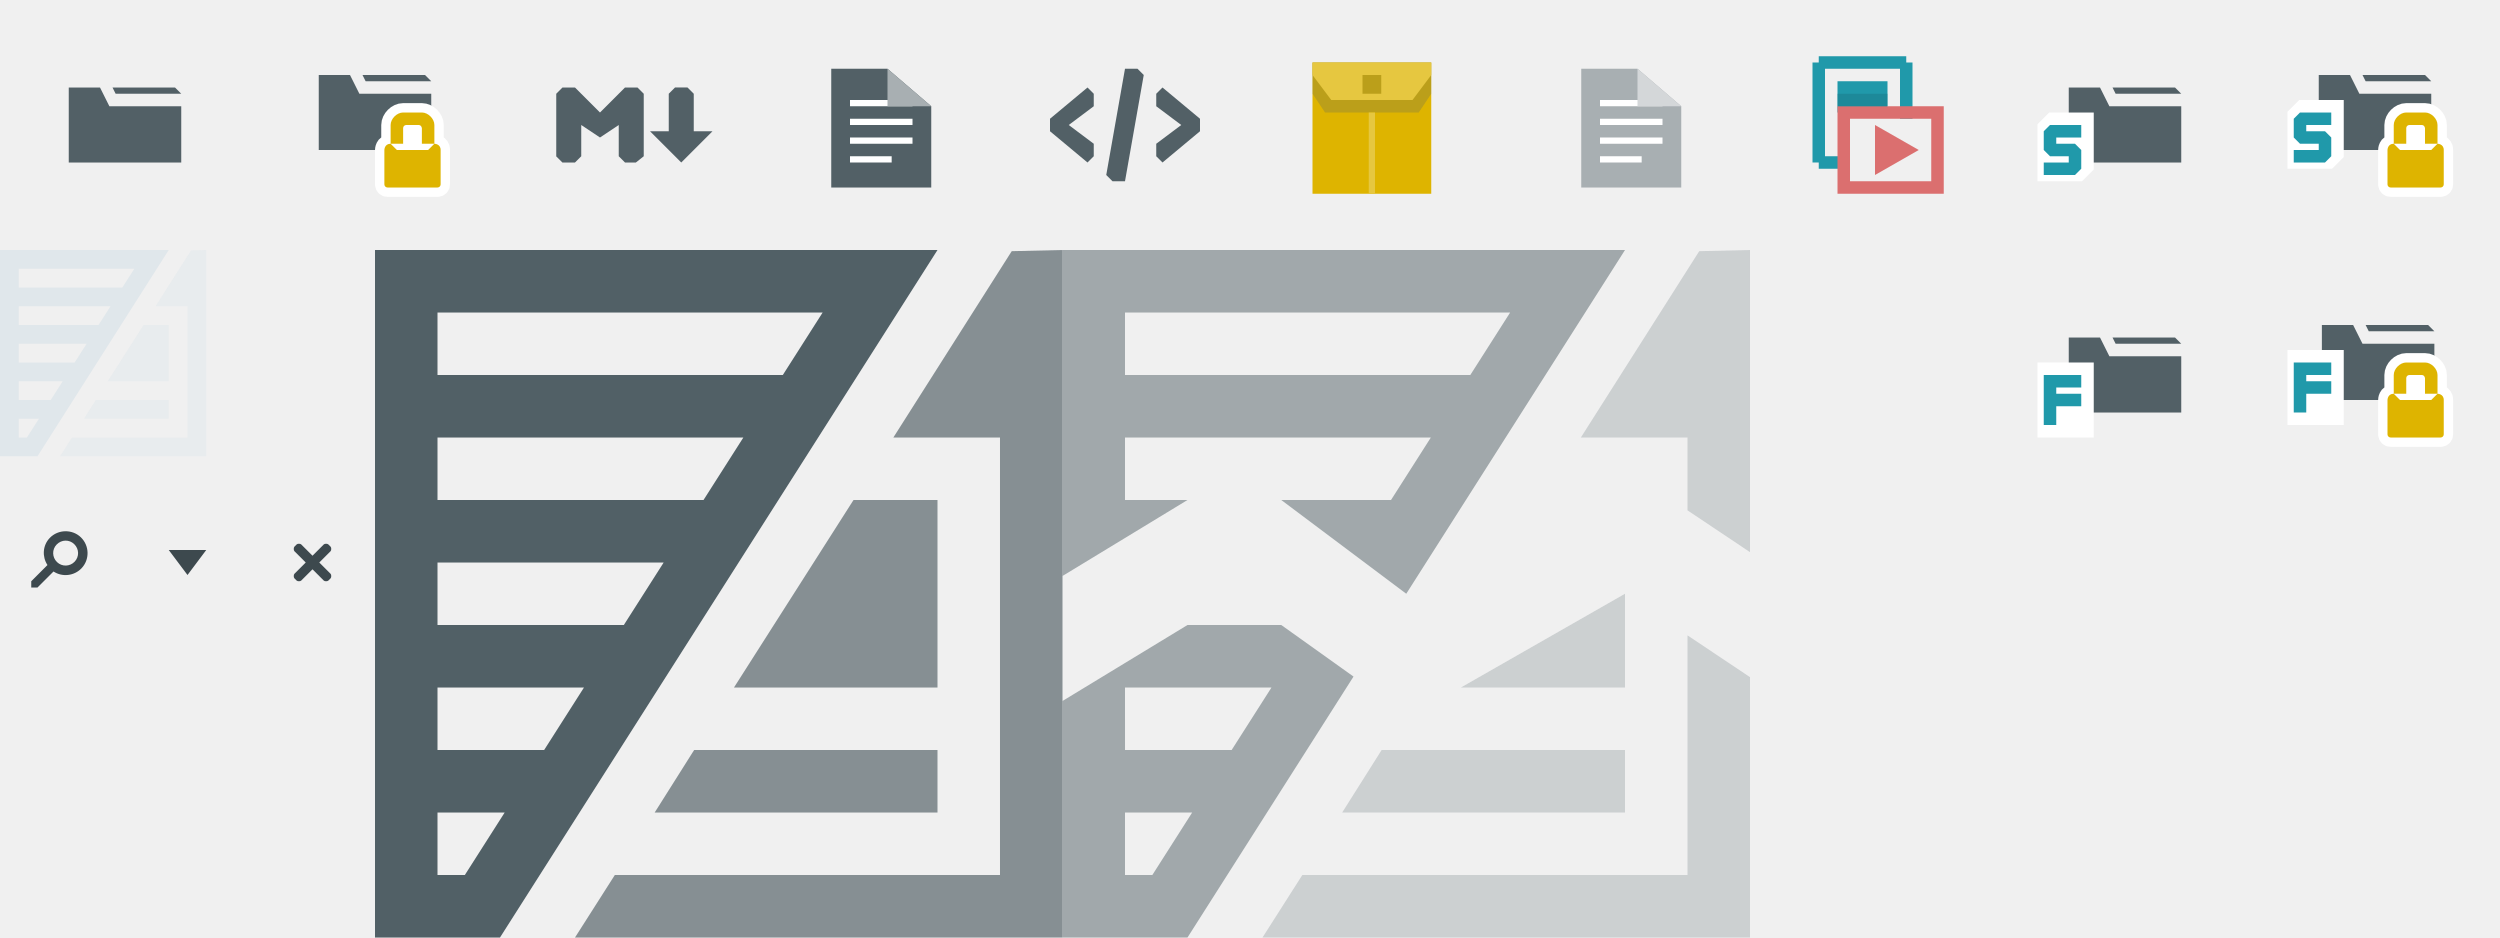
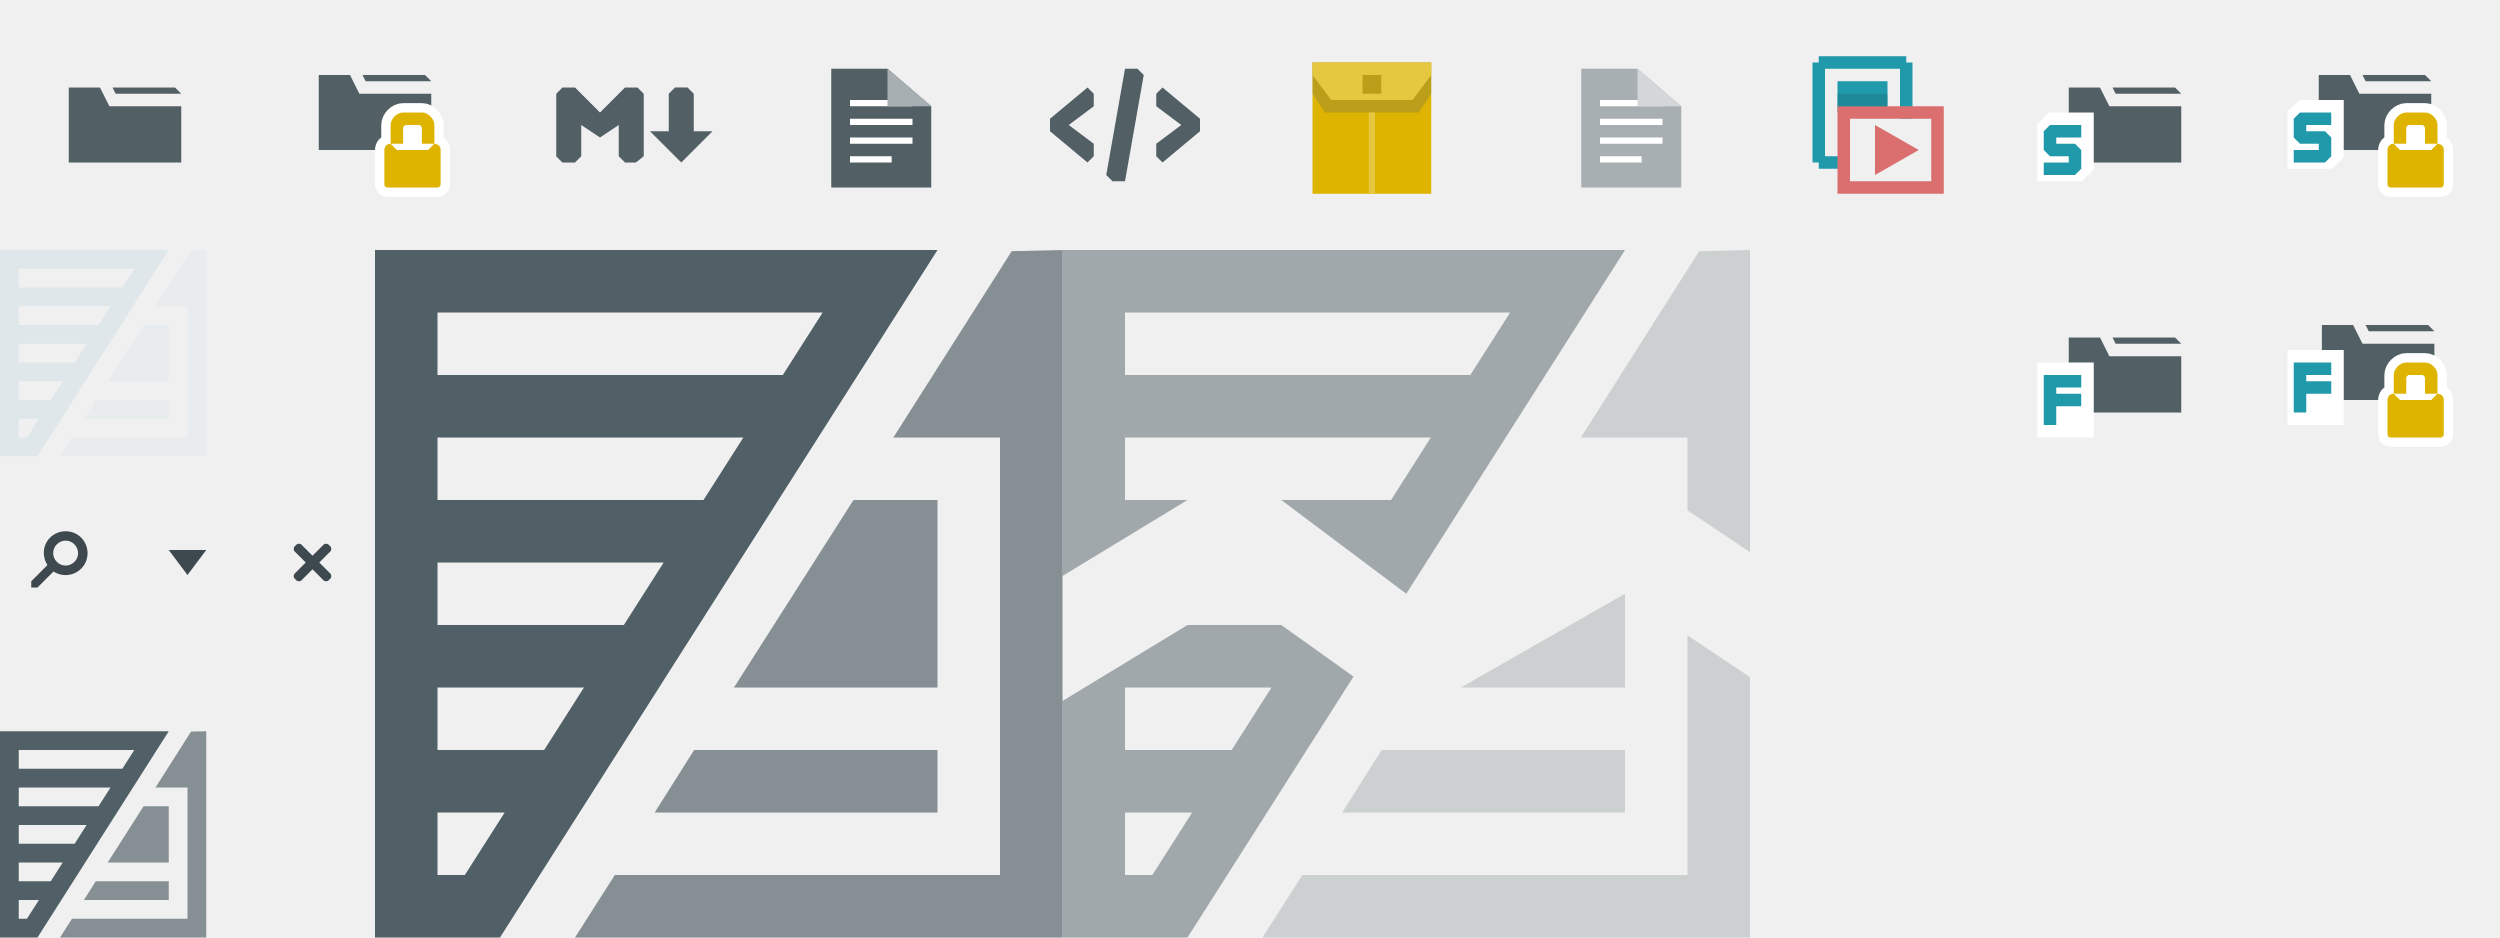
<svg xmlns="http://www.w3.org/2000/svg" xmlns:xlink="http://www.w3.org/1999/xlink" width="400" height="150" id="svg26576" version="1.1">
  <defs id="defs26578">
    <linearGradient id="linearGradient4853">
      <stop style="stop-color:#ffffff;stop-opacity:1;" offset="0" id="stop4855" />
      <stop style="stop-color:#ffffff;stop-opacity:0;" offset="1" id="stop4857" />
    </linearGradient>
    <linearGradient id="linearGradient27204">
      <stop style="stop-color:#202020;stop-opacity:1;" offset="0" id="stop27206" />
      <stop style="stop-color:#4d4d4d;stop-opacity:0;" offset="1" id="stop27208" />
    </linearGradient>
    <linearGradient xlink:href="#linearGradient4853" id="linearGradient4869" gradientUnits="userSpaceOnUse" gradientTransform="matrix(2,0,0,1,-802,173.0001)" x1="162.875" y1="714.033" x2="180.875" y2="714.033" />
  </defs>
  <g id="layer9" style="display:none" transform="translate(0,110)">
    <rect style="color:#000000;fill:#e6e6e6;fill-opacity:1;fill-rule:nonzero;stroke:none;stroke-width:3;marker:none;visibility:visible;display:inline;overflow:visible;enable-background:accumulate" id="rect27095" width="120" height="80" x="0" y="-40" />
  </g>
  <g id="layer1" transform="translate(0,-902.3622)" style="display:inline;opacity:1">
    <rect style="color:#000000;fill:#f2f2f2;fill-opacity:1;fill-rule:nonzero;stroke:none;stroke-width:1;marker:none;visibility:visible;display:inline;overflow:visible;enable-background:accumulate" id="rect25602" width="40" height="40" x="360" y="852.362" />
    <path style="fill:#deb400;fill-opacity:1;stroke:none" d="m 210,933.362 0,-21 19,0 0,21 z" id="path26605" />
    <rect style="color:#000000;fill:#f2f2f2;fill-opacity:1;fill-rule:nonzero;stroke:none;stroke-width:1;marker:none;visibility:visible;display:inline;overflow:visible;enable-background:accumulate" id="rect12770" width="80" height="60" x="429" y="857.362" />
    <path style="fill:#3d494e;fill-opacity:1;stroke:none" d="m 27,990.362 6,0 -3,4 z" id="path27315" />
    <path style="color:#000000;fill:#3d494e;fill-opacity:1;fill-rule:nonzero;stroke:none;stroke-width:3;marker:none;visibility:visible;display:inline;overflow:visible;enable-background:accumulate" d="m 10.438,987.362 c -0.896,0.016 -1.797,0.367 -2.469,1.062 -1.158,1.199 -1.252,3.006 -0.375,4.344 L 5,995.362 l 0,1 1,0 2.562,-2.562 c 1.38,0.914 3.278,0.733 4.469,-0.5 1.343,-1.391 1.297,-3.626 -0.094,-4.969 -0.695,-0.671 -1.604,-0.984 -2.5,-0.969 z m 0.031,1.5 c 0.512,-0.01 1.009,0.179 1.406,0.562 0.795,0.767 0.83,2.018 0.062,2.812 -0.767,0.795 -2.018,0.83 -2.812,0.062 -0.795,-0.767 -0.83,-2.018 -0.062,-2.812 0.384,-0.397 0.894,-0.616 1.406,-0.625 z" id="path27317" />
    <path style="color:#000000;fill:#3d494e;fill-opacity:1;fill-rule:nonzero;stroke:none;stroke-width:1;marker:none;visibility:visible;display:inline;overflow:visible;enable-background:accumulate" d="m 47.106,989.83 c -0.142,0.142 -0.142,0.582 0,0.724 l 1.809,1.809 -1.809,1.809 c -0.142,0.142 -0.142,0.582 0,0.723 l 0.362,0.362 c 0.142,0.142 0.582,0.142 0.723,0 l 1.809,-1.808 1.809,1.808 c 0.142,0.142 0.582,0.142 0.723,0 l 0.362,-0.362 c 0.142,-0.142 0.142,-0.582 0,-0.723 l -1.809,-1.809 1.809,-1.809 c 0.142,-0.142 0.142,-0.582 0,-0.724 L 52.532,989.468 c -0.142,-0.142 -0.582,-0.142 -0.723,0 l -1.809,1.809 -1.809,-1.809 c -0.142,-0.142 -0.582,-0.142 -0.723,0 z" id="path12236" />
    <rect style="color:#000000;fill:#3d494e;fill-opacity:1;fill-rule:nonzero;stroke:none;stroke-width:1;marker:none;visibility:visible;display:inline;overflow:visible;enable-background:accumulate" id="rect8029" width="20" height="20" x="145" y="-922.362" transform="scale(-1,-1)" />
    <rect transform="scale(-1,-1)" y="-942.362" x="145" height="20" width="20" id="rect8031" style="color:#000000;fill:#516066;fill-opacity:1;fill-rule:nonzero;stroke:none;stroke-width:1;marker:none;visibility:visible;display:inline;overflow:visible;enable-background:accumulate" />
    <path style="color:#000000;fill:#404040;fill-opacity:1;fill-rule:nonzero;stroke:none;stroke-width:0.5;marker:none;visibility:visible;display:inline;overflow:visible;enable-background:accumulate" d="m 29,864.362 0,16 3,0 5,-8 5.094,-8 -0.094,0 -2,0 z m 15,0 -2.5,4 1.5,0 0,10 -7.75,0 -1.25,2 11,0 0,-16 z m -13,2 7.688,0 -0.688,1 -7,0 0,-1 z m 0,3 5.719,0 -0.719,1 -5,0 z m 9.25,1 -2.5,4 4.25,0 0,-4 z m -9.25,2 3.75,0 -0.75,1 -3,0 z m 0,3 1.781,0 L 31,878.081 z m 6.125,0 -1.25,2 6.125,0 0,-2 z" id="path3262-8" />
    <g transform="translate(-855,719.9872)" id="g3327">
      <path id="path3262" d="m 915,222.375 0,110 10,0 10,0 70,-110 -80,0 -10,0 z m 10,10 61.625,0 -6.375,10 -55.25,0 0,-10 z m 0,20 48.938,0 -6.375,10 -42.562,0 0,-10 z m 0,20 36.188,0 -6.375,10 -29.812,0 0,-10 z m 0,20 23.438,0 -6.375,10 -17.062,0 0,-10 z m 0,20 10.75,0 -6.375,10 -4.375,0 0,-10 z" style="color:#000000;fill:#516066;fill-opacity:1;fill-rule:nonzero;stroke:none;stroke-width:0.5;marker:none;visibility:visible;display:inline;overflow:visible;enable-background:accumulate" />
      <path style="color:#000000;fill:#868f93;fill-opacity:1;fill-rule:nonzero;stroke:none;stroke-width:0.5;marker:none;visibility:visible;display:inline;overflow:visible;enable-background:accumulate" d="m 1025,222.375 -8.125,0.188 -18.938,29.812 17.062,0 0,70 -61.625,0 -6.375,10 68,0 10,0 0,-80 0,-30 z m -33.438,40 -6.375,10 -6.375,10 -6.375,10 32.562,0 0,-10 0,-10 0,-10 -13.438,0 z m -25.5,40 -6.312,10 45.25,0 0,-10 -38.938,0 z" id="path3260" />
    </g>
    <g id="g13114" transform="matrix(0.3,0,0,0.3,-274.5,875.6497)">
      <path style="color:#000000;fill:#e0e7eb;fill-opacity:1;fill-rule:nonzero;stroke:none;stroke-width:0.5;marker:none;visibility:visible;display:inline;overflow:visible;enable-background:accumulate" d="m 915,222.375 0,110 10,0 10,0 70,-110 -80,0 -10,0 z m 10,10 61.625,0 -6.375,10 -55.25,0 0,-10 z m 0,20 48.938,0 -6.375,10 -42.562,0 0,-10 z m 0,20 36.188,0 -6.375,10 -29.812,0 0,-10 z m 0,20 23.438,0 -6.375,10 -17.062,0 0,-10 z m 0,20 10.75,0 -6.375,10 -4.375,0 0,-10 z" id="path13116" />
      <path id="path13118" d="m 1025,222.375 -8.125,0.188 -18.938,29.812 17.062,0 0,70 -61.625,0 -6.375,10 68,0 10,0 0,-80 0,-30 z m -33.438,40 -6.375,10 -6.375,10 -6.375,10 32.562,0 0,-10 0,-10 0,-10 -13.438,0 z m -25.5,40 -6.312,10 45.25,0 0,-10 -38.938,0 z" style="opacity:0.5;color:#000000;fill:#e0e7eb;fill-opacity:1;fill-rule:nonzero;stroke:none;stroke-width:1.667;marker:none;visibility:visible;display:inline;overflow:visible;filter:url(#filter6400-4);enable-background:accumulate" />
    </g>
    <g transform="translate(280,1)" id="g13150">
      <path id="path13152" d="m 51,915.362 0,12 18,0 0,-9 -11.5,0 -1.5,-3 z" style="color:#000000;fill:#526066;fill-opacity:1;fill-rule:nonzero;stroke:none;stroke-width:2;marker:none;visibility:visible;display:inline;overflow:visible;enable-background:accumulate" />
      <path style="fill:#526066;fill-opacity:1;stroke:none" d="m 58.5,916.362 -0.5,-1 10,0 1,1 z" id="path13154" />
    </g>
    <g id="g13156" transform="translate(320,-1)">
      <path style="color:#000000;fill:#526066;fill-opacity:1;fill-rule:nonzero;stroke:none;stroke-width:2;marker:none;visibility:visible;display:inline;overflow:visible;enable-background:accumulate" d="m 51,915.362 0,12 18,0 0,-9 -11.5,0 -1.5,-3 z" id="path13158" />
      <path id="path13160" d="m 58.5,916.362 -0.5,-1 10,0 1,1 z" style="fill:#526066;fill-opacity:1;stroke:none" />
    </g>
    <path style="color:#000000;fill:#deb400;fill-opacity:1;fill-rule:nonzero;stroke:#ffffff;stroke-width:3;stroke-linejoin:round;stroke-miterlimit:4;stroke-opacity:1;stroke-dasharray:none;marker:none;visibility:visible;display:inline;overflow:visible;enable-background:accumulate" d="m 385,920.362 c -1,0 -2,1 -2,2 l 0,3 2,0 0,-2.5 c 0,-0.277 0.223,-0.5 0.5,-0.5 l 2,0 c 0.277,0 0.461,0.226 0.5,0.5 l 0,2.5 2,0 0,-3 c 0,-1 -1,-2 -2,-2 z m -2,5 c -1,0 -1,1 -1,1 l 0,5.5 c 0,0.277 0.223,0.5 0.5,0.5 l 8,0 c 0.277,0 0.5,-0.223 0.5,-0.5 l 0,-5.5 c 0,-1 -1,-1 -1,-1 l -1,1 -5,0 z" id="path13162" />
    <path id="path13164" d="m 385,920.362 c -1,0 -2,1 -2,2 l 0,3 2,0 0,-2.5 c 0,-0.277 0.223,-0.5 0.5,-0.5 l 2,0 c 0.277,0 0.461,0.226 0.5,0.5 l 0,2.5 2,0 0,-3 c 0,-1 -1,-2 -2,-2 z m -2,5 c -1,0 -1,1 -1,1 l 0,5.5 c 0,0.277 0.223,0.5 0.5,0.5 l 8,0 c 0.277,0 0.5,-0.223 0.5,-0.5 l 0,-5.5 c 0,-1 -1,-1 -1,-1 l -1,1 -5,0 z" style="color:#000000;fill:#deb400;fill-opacity:1;fill-rule:nonzero;stroke:none;stroke-width:2;marker:none;visibility:visible;display:inline;overflow:visible;enable-background:accumulate" />
    <path style="color:#000000;fill:#2099aa;fill-opacity:1;fill-rule:nonzero;stroke:#ffffff;stroke-width:3;stroke-miterlimit:4;stroke-opacity:1;stroke-dasharray:none;marker:none;visibility:visible;display:inline;overflow:visible;enable-background:accumulate" d="m 368.5,919.862 -1,1 0,4 4,0 0,1 -4,0 0,2 5,0 1,-1 0,-4 -1,0 -3,0 0,-1 4,0 0,-2 z" id="path13183" />
    <path id="path13193" d="m 368,920.362 -1,1 0,3 1,1 3,0 0,1 -4,0 0,2 5,0 1,-1 0,-3 -1,-1 -3,0 0,-1 4,0 0,-2 z" style="color:#000000;fill:#2099aa;fill-opacity:1;fill-rule:nonzero;stroke:none;stroke-width:4;marker:none;visibility:visible;display:inline;overflow:visible;enable-background:accumulate" />
    <path id="path13195" d="m 328.5,921.862 -1,1 0,4 4,0 0,1 -4,0 0,2 5,0 1,-1 0,-4 -1,0 -3,0 0,-1 4,0 0,-2 z" style="color:#000000;fill:#2099aa;fill-opacity:1;fill-rule:nonzero;stroke:#ffffff;stroke-width:3;stroke-miterlimit:4;stroke-opacity:1;stroke-dasharray:none;marker:none;visibility:visible;display:inline;overflow:visible;enable-background:accumulate" />
    <path style="color:#000000;fill:#2099aa;fill-opacity:1;fill-rule:nonzero;stroke:none;stroke-width:4;marker:none;visibility:visible;display:inline;overflow:visible;enable-background:accumulate" d="m 328,922.362 -1,1 0,3 1,1 3,0 0,1 -4,0 0,2 5,0 1,-1 0,-3 -1,-1 -3,0 0,-1 4,0 0,-2 z" id="path13197" />
    <g id="g3860" transform="translate(-40,1)">
      <path style="color:#000000;fill:#526066;fill-opacity:1;fill-rule:nonzero;stroke:none;stroke-width:2;marker:none;visibility:visible;display:inline;overflow:visible;enable-background:accumulate" d="m 51,915.362 0,12 18,0 0,-9 -11.5,0 -1.5,-3 z" id="path3856" />
      <path id="path3858" d="m 58.5,916.362 -0.5,-1 10,0 1,1 z" style="fill:#526066;fill-opacity:1;stroke:none" />
    </g>
    <g transform="translate(0,-1)" id="g3866">
      <path id="path3868" d="m 51,915.362 0,12 18,0 0,-9 -11.5,0 -1.5,-3 z" style="color:#000000;fill:#526066;fill-opacity:1;fill-rule:nonzero;stroke:none;stroke-width:2;marker:none;visibility:visible;display:inline;overflow:visible;enable-background:accumulate" />
      <path style="fill:#526066;fill-opacity:1;stroke:none" d="m 58.5,916.362 -0.5,-1 10,0 1,1 z" id="path3870" />
    </g>
    <path id="path3872" d="m 64.5,920.362 c -1,0 -2,1 -2,2 l 0,3 2,0 0,-2.5 c 0,-0.277 0.223,-0.5 0.5,-0.5 l 2,0 c 0.277,0 0.461,0.226 0.5,0.5 l 0,2.5 2,0 0,-3 c 0,-1 -1,-2 -2,-2 z m -2,5 c -1,0 -1,1 -1,1 l 0,5.5 c 0,0.277 0.223,0.5 0.5,0.5 l 8,0 c 0.277,0 0.5,-0.223 0.5,-0.5 l 0,-5.5 c 0,-1 -1,-1 -1,-1 l -1,1 -5,0 z" style="color:#000000;fill:#deb400;fill-opacity:1;fill-rule:nonzero;stroke:#ffffff;stroke-width:3;stroke-linejoin:round;stroke-miterlimit:4;stroke-opacity:1;stroke-dasharray:none;marker:none;visibility:visible;display:inline;overflow:visible;enable-background:accumulate" />
    <path style="color:#000000;fill:#deb400;fill-opacity:1;fill-rule:nonzero;stroke:none;stroke-width:2;marker:none;visibility:visible;display:inline;overflow:visible;enable-background:accumulate" d="m 64.5,920.362 c -1,0 -2,1 -2,2 l 0,3 2,0 0,-2.5 c 0,-0.277 0.223,-0.5 0.5,-0.5 l 2,0 c 0.277,0 0.461,0.226 0.5,0.5 l 0,2.5 2,0 0,-3 c 0,-1 -1,-2 -2,-2 z m -2,5 c -1,0 -1,1 -1,1 l 0,5.5 c 0,0.277 0.223,0.5 0.5,0.5 l 8,0 c 0.277,0 0.5,-0.223 0.5,-0.5 l 0,-5.5 c 0,-1 -1,-1 -1,-1 l -1,1 -5,0 z" id="path4642" />
    <path style="fill:#526066;fill-opacity:1;stroke:none" d="m 133,932.362 0,-19 9,0 7,6 0,13 z" id="path3101" />
    <rect style="color:#000000;fill:#ffffff;fill-opacity:1;fill-rule:nonzero;stroke:none;stroke-width:2;marker:none;visibility:visible;display:inline;overflow:visible;enable-background:accumulate" id="rect3873" width="10" height="1" x="136" y="921.362" />
    <rect y="924.362" x="136" height="1" width="10" id="rect3875" style="color:#000000;fill:#ffffff;fill-opacity:1;fill-rule:nonzero;stroke:none;stroke-width:2;marker:none;visibility:visible;display:inline;overflow:visible;enable-background:accumulate" />
    <rect style="color:#000000;fill:#ffffff;fill-opacity:1;fill-rule:nonzero;stroke:none;stroke-width:2;marker:none;visibility:visible;display:inline;overflow:visible;enable-background:accumulate" id="rect3877" width="6.667" height="1" x="136" y="927.362" />
    <rect y="918.362" x="136" height="1" width="10" id="rect3879" style="color:#000000;fill:#ffffff;fill-opacity:1;fill-rule:nonzero;stroke:none;stroke-width:2;marker:none;visibility:visible;display:inline;overflow:visible;enable-background:accumulate" />
    <path style="fill:#a8afb2;fill-opacity:1;stroke:none" d="m 142,913.362 0,6 7,0 z" id="path3103" />
    <path id="path11250" d="m 253,932.362 0,-19 9,0 7,6 0,13 z" style="fill:#a8afb2;fill-opacity:1;stroke:none" />
    <rect y="921.362" x="256" height="1" width="10" id="rect11252" style="color:#000000;fill:#ffffff;fill-opacity:1;fill-rule:nonzero;stroke:none;stroke-width:2;marker:none;visibility:visible;display:inline;overflow:visible;enable-background:accumulate" />
    <rect style="color:#000000;fill:#ffffff;fill-opacity:1;fill-rule:nonzero;stroke:none;stroke-width:2;marker:none;visibility:visible;display:inline;overflow:visible;enable-background:accumulate" id="rect11254" width="10" height="1" x="256" y="924.362" />
    <rect y="927.362" x="256" height="1" width="6.667" id="rect11256" style="color:#000000;fill:#ffffff;fill-opacity:1;fill-rule:nonzero;stroke:none;stroke-width:2;marker:none;visibility:visible;display:inline;overflow:visible;enable-background:accumulate" />
    <rect style="color:#000000;fill:#ffffff;fill-opacity:1;fill-rule:nonzero;stroke:none;stroke-width:2;marker:none;visibility:visible;display:inline;overflow:visible;enable-background:accumulate" id="rect11258" width="10" height="1" x="256" y="918.362" />
    <path id="path11264" d="m 291,912.362 -1,0 0,16 1,0 0,1 4,0 0,-2 -3,0 0,-14 12,0 0,8 2,0 0,-9 -1,0 0,-1 -14,0 z" style="fill:#2099aa;fill-opacity:1;stroke:none" />
    <path style="fill:#db6f6f;fill-opacity:1;stroke:none" d="m 300,930.362 0,-8 7,4 z" id="path11268" />
    <rect style="color:#000000;fill:#2099aa;fill-opacity:1;fill-rule:nonzero;stroke:none;stroke-width:2;marker:none;visibility:visible;display:inline;overflow:visible;enable-background:accumulate" id="rect11270" width="8" height="5" x="294" y="915.362" />
    <path style="fill:#db6f6f;fill-opacity:1;stroke:none" d="m 294,919.362 0,14 17,0 0,-14 z m 2,2 13,0 0,10 -13,0 z" id="path11266" />
    <rect y="917.362" x="294" height="2" width="8" id="rect11276" style="opacity:0.5;color:#000000;fill:#197987;fill-opacity:1;fill-rule:nonzero;stroke:none;stroke-width:2;marker:none;visibility:visible;display:inline;overflow:visible;enable-background:accumulate" />
    <path id="path11260" d="m 262,913.362 0,6 7,0 z" style="fill:#d4d7d9;fill-opacity:1;stroke:none" />
    <g style="fill:#526066;fill-opacity:1;display:inline" id="g13338" transform="matrix(1.223404,0,0,1.223404,-811.3032,809.692)">
      <path style="color:#000000;fill:#526066;fill-opacity:1;fill-rule:nonzero;stroke:none;stroke-width:0.281;marker:none;visibility:visible;display:inline;overflow:visible;enable-background:accumulate" d="m 735.9,88.009 0,8.191 0.8,0.8 1.652,2e-6 0.817,-0.817 0,-4.087 2.452,1.635 2.452,-1.635 0,4.087 0.817,0.817 1.426,-2e-6 1.026,-0.817 0,-8.174 -0.817,-0.817 -1.635,0 -3.27,3.27 -3.27,-3.27 -1.635,0 z" id="path13340" />
      <path style="color:#000000;fill:#526066;fill-opacity:1;fill-rule:nonzero;stroke:none;stroke-width:0.281;marker:none;visibility:visible;display:inline;overflow:visible;enable-background:accumulate" d="m 751.43,87.191 -0.817,0.817 0,4.904 -2.452,0 4.087,4.087 4.087,-4.087 -2.452,0 0,-4.904 -0.817,-0.817 z" id="path13342" />
    </g>
    <path style="color:#000000;fill:#526066;fill-opacity:1;fill-rule:nonzero;stroke:none;stroke-width:2;marker:none;visibility:visible;display:inline;overflow:visible;enable-background:accumulate" d="m 174,916.362 -6,5 0,2 6,5 1,-1 0,-2 -4,-3 4,-3 0,-2 z" id="rect25938" />
    <g transform="matrix(1.223404,0,0,1.223404,-731.3032,795.692)" id="g25967" style="fill:#526066;fill-opacity:1;display:inline">
      <path id="path25969" d="m 744.891,96.183 -2.452,13.896 0.817,0.817 1.635,0 2.452,-13.896 -0.817,-0.817 z" style="color:#000000;fill:#526066;fill-opacity:1;fill-rule:nonzero;stroke:none;stroke-width:0.281;marker:none;visibility:visible;display:inline;overflow:visible;enable-background:accumulate" />
    </g>
    <path id="path25975" d="m 186,916.362 6,5 0,2 -6,5 -1,-1 0,-2 4,-3 -4,-3 0,-2 z" style="color:#000000;fill:#526066;fill-opacity:1;fill-rule:nonzero;stroke:none;stroke-width:2;marker:none;visibility:visible;display:inline;overflow:visible;enable-background:accumulate" />
    <g id="g26558" transform="translate(280,41)">
      <path style="color:#000000;fill:#526066;fill-opacity:1;fill-rule:nonzero;stroke:none;stroke-width:2;marker:none;visibility:visible;display:inline;overflow:visible;enable-background:accumulate" d="m 51,915.362 0,12 18,0 0,-9 -11.5,0 -1.5,-3 z" id="path26560" />
      <path id="path26562" d="m 58.5,916.362 -0.5,-1 10,0 1,1 z" style="fill:#526066;fill-opacity:1;stroke:none" />
    </g>
    <g transform="translate(320.5,39)" id="g26564">
      <path id="path26566" d="m 51,915.362 0,12 18,0 0,-9 -11.5,0 -1.5,-3 z" style="color:#000000;fill:#526066;fill-opacity:1;fill-rule:nonzero;stroke:none;stroke-width:2;marker:none;visibility:visible;display:inline;overflow:visible;enable-background:accumulate" />
      <path style="fill:#526066;fill-opacity:1;stroke:none" d="m 58.5,916.362 -0.5,-1 10,0 1,1 z" id="path26568" />
    </g>
    <path id="path26570" d="m 385,960.362 c -1,0 -2,1 -2,2 l 0,3 2,0 0,-2.5 c 0,-0.277 0.223,-0.5 0.5,-0.5 l 2,0 c 0.277,0 0.461,0.226 0.5,0.5 l 0,2.5 2,0 0,-3 c 0,-1 -1,-2 -2,-2 z m -2,5 c -1,0 -1,1 -1,1 l 0,5.5 c 0,0.277 0.223,0.5 0.5,0.5 l 8,0 c 0.277,0 0.5,-0.223 0.5,-0.5 l 0,-5.5 c 0,-1 -1,-1 -1,-1 l -1,1 -5,0 z" style="color:#000000;fill:#deb400;fill-opacity:1;fill-rule:nonzero;stroke:#ffffff;stroke-width:3;stroke-linejoin:round;stroke-miterlimit:4;stroke-opacity:1;stroke-dasharray:none;marker:none;visibility:visible;display:inline;overflow:visible;enable-background:accumulate" />
    <path style="color:#000000;fill:#deb400;fill-opacity:1;fill-rule:nonzero;stroke:none;stroke-width:2;marker:none;visibility:visible;display:inline;overflow:visible;enable-background:accumulate" d="m 385,960.362 c -1,0 -2,1 -2,2 l 0,3 2,0 0,-2.5 c 0,-0.277 0.223,-0.5 0.5,-0.5 l 2,0 c 0.277,0 0.461,0.226 0.5,0.5 l 0,2.5 2,0 0,-3 c 0,-1 -1,-2 -2,-2 z m -2,5 c -1,0 -1,1 -1,1 l 0,5.5 c 0,0.277 0.223,0.5 0.5,0.5 l 8,0 c 0.277,0 0.5,-0.223 0.5,-0.5 l 0,-5.5 c 0,-1 -1,-1 -1,-1 l -1,1 -5,0 z" id="path26572" />
    <path style="font-size:medium;font-style:normal;font-variant:normal;font-weight:normal;font-stretch:normal;text-indent:0;text-align:start;text-decoration:none;line-height:normal;letter-spacing:normal;word-spacing:normal;text-transform:none;direction:ltr;block-progression:tb;writing-mode:lr-tb;text-anchor:start;baseline-shift:baseline;color:#000000;fill:#ffffff;fill-opacity:1;fill-rule:nonzero;stroke:none;stroke-width:3;marker:none;visibility:visible;display:inline;overflow:visible;enable-background:accumulate;font-family:Sans;-inkscape-font-specification:Sans" d="m 326,960.362 0,12 9,0 0,-12 z" id="path26584" />
    <path style="fill:#2099aa;fill-opacity:1;stroke:none" d="m 327,962.362 6,0 0,2 -4,0 0,1 4,0 0,2 -4,0 0,3 -2,0 z" id="path26582" />
    <path id="path26590" d="m 366,958.362 0,12 9,0 0,-12 z" style="font-size:medium;font-style:normal;font-variant:normal;font-weight:normal;font-stretch:normal;text-indent:0;text-align:start;text-decoration:none;line-height:normal;letter-spacing:normal;word-spacing:normal;text-transform:none;direction:ltr;block-progression:tb;writing-mode:lr-tb;text-anchor:start;baseline-shift:baseline;color:#000000;fill:#ffffff;fill-opacity:1;fill-rule:nonzero;stroke:none;stroke-width:3;marker:none;visibility:visible;display:inline;overflow:visible;enable-background:accumulate;font-family:Sans;-inkscape-font-specification:Sans" />
    <path id="path26592" d="m 367,960.362 6,0 0,2 -4,0 0,1 4,0 0,2 -4,0 0,3 -2,0 z" style="fill:#2099aa;fill-opacity:1;stroke:none" />
    <path style="opacity:0.25;fill:#526066;fill-opacity:1;stroke:none" d="m 210,912.362 0,5 2,3 15,0 2,-3 0,-5 z" id="path26648" />
    <path style="fill:#e6c740;fill-opacity:1;stroke:none" d="m 210,912.362 0,2 3,4 13,0 3,-4 0,-2 z" id="path26607" />
    <path style="color:#000000;fill:#e6c740;fill-opacity:1;fill-rule:nonzero;stroke:none;stroke-width:3;marker:none;visibility:visible;display:inline;overflow:visible;enable-background:accumulate" d="m 219,920.362 1,0 0,13 -1,0 z" id="rect26621" />
    <rect style="color:#000000;fill:#bb9f1a;fill-opacity:1;fill-rule:nonzero;stroke:none;stroke-width:3;marker:none;visibility:visible;display:inline;overflow:visible;enable-background:accumulate" id="rect26691" width="3" height="3" x="218" y="914.362" />
    <g transform="matrix(0.3,0,0,0.3,-214.5,778.6497)" id="g3413" style="fill:#000000;fill-opacity:1">
      <path id="path3415" d="m 915,222.375 0,110 10,0 10,0 70,-110 -80,0 -10,0 z m 10,10 61.625,0 -6.375,10 -55.25,0 0,-10 z m 0,20 48.938,0 -6.375,10 -42.562,0 0,-10 z m 0,20 36.188,0 -6.375,10 -29.812,0 0,-10 z m 0,20 23.438,0 -6.375,10 -17.062,0 0,-10 z m 0,20 10.75,0 -6.375,10 -4.375,0 0,-10 z" style="color:#000000;fill:#516066;fill-opacity:1;fill-rule:nonzero;stroke:none;stroke-width:0.5;marker:none;visibility:visible;display:inline;overflow:visible;enable-background:accumulate" />
      <path style="color:#000000;fill:#868f93;fill-opacity:1;fill-rule:nonzero;stroke:none;stroke-width:1.667;marker:none;visibility:visible;display:inline;overflow:visible;filter:url(#filter6400-4);enable-background:accumulate" d="m 1025,222.375 -8.125,0.188 -18.938,29.812 17.062,0 0,70 -61.625,0 -6.375,10 68,0 10,0 0,-80 0,-30 z m -33.438,40 -6.375,10 -6.375,10 -6.375,10 32.562,0 0,-10 0,-10 0,-10 -13.438,0 z m -25.5,40 -6.312,10 45.25,0 0,-10 -38.938,0 z" id="path3417" />
    </g>
    <g style="fill:#000000;fill-opacity:1" id="g4187" transform="matrix(0.3,0,0,0.3,-175.5,778.6497)">
      <path style="color:#000000;fill:#516066;fill-opacity:1;fill-rule:nonzero;stroke:none;stroke-width:0.5;marker:none;visibility:visible;display:inline;overflow:visible;enable-background:accumulate" d="m 915,222.375 0,110 110,0 0,-110 -100,0 z m 10,10 90,0 0,10 -90,0 z m 0,20 90,0 0,10 -90,0 z m 0,20 90,0 0,10 -90,0 z m 0,20 90,0 0,10 -90,0 z m 0,20 90,0 0,10 -90,0 z" id="path4189" />
    </g>
    <path style="color:#000000;fill:#868f93;fill-opacity:1;fill-rule:nonzero;stroke:none;stroke-width:1.667;marker:none;visibility:visible;display:inline;overflow:visible;filter:url(#filter6400-4);enable-background:accumulate" d="m 137,845.362 0,33 33,0 0,-24 0,-9 z m 3,3 7,0 0,3 -7,0 z m 0,6 27,0 0,21 -27,0 z m 3,3 0,9 21,0 0,-9 z m 0,12 0,3 21,0 0,-3 z" id="path4197" />
    <rect style="color:#000000;fill:#deb400;fill-opacity:1;fill-rule:nonzero;stroke:none;stroke-width:1;marker:none;visibility:visible;display:inline;overflow:visible;enable-background:accumulate" id="rect4290" width="20" height="20" x="125" y="-982.362" transform="scale(-1,-1)" />
    <rect y="-1002.362" x="125" height="20" width="20" id="rect4292" style="color:#000000;fill:#e6c740;fill-opacity:1;fill-rule:nonzero;stroke:none;stroke-width:1;marker:none;visibility:visible;display:inline;overflow:visible;enable-background:accumulate" transform="scale(-1,-1)" />
    <rect style="color:#000000;fill:#bb9f1a;fill-opacity:1;fill-rule:nonzero;stroke:none;stroke-width:1;marker:none;visibility:visible;display:inline;overflow:visible;enable-background:accumulate" id="rect4294" width="20" height="20" x="125" y="942.362" transform="scale(-1,1)" />
    <rect style="color:#000000;fill:#d4d7d9;fill-opacity:1;fill-rule:nonzero;stroke:none;stroke-width:1;marker:none;visibility:visible;display:inline;overflow:visible;enable-background:accumulate" id="rect4298" width="20" height="20" x="145" y="982.362" transform="scale(-1,1)" />
    <rect y="1002.362" x="145" height="20" width="20" id="rect4300" style="color:#000000;fill:#e0e7eb;fill-opacity:1;fill-rule:nonzero;stroke:none;stroke-width:1;marker:none;visibility:visible;display:inline;overflow:visible;enable-background:accumulate" transform="scale(-1,1)" />
    <rect style="color:#000000;fill:#eff3f5;fill-opacity:1;fill-rule:nonzero;stroke:none;stroke-width:1;marker:none;visibility:visible;display:inline;overflow:visible;enable-background:accumulate" id="rect4302" width="20" height="20" x="145" y="1022.362" transform="scale(-1,1)" />
    <rect style="color:#000000;fill:#db6f6f;fill-opacity:1;fill-rule:nonzero;stroke:none;stroke-width:1;marker:none;visibility:visible;display:inline;overflow:visible;enable-background:accumulate" id="rect4320" width="20" height="20" x="65" y="982.362" transform="scale(-1,1)" />
    <rect style="color:#000000;fill:#a8afb2;fill-opacity:1;fill-rule:nonzero;stroke:none;stroke-width:1;marker:none;visibility:visible;display:inline;overflow:visible;enable-background:accumulate" id="rect4322" width="20" height="20" x="145" y="-982.362" transform="scale(-1,-1)" />
    <rect transform="scale(-1,-1)" y="-1002.362" x="45" height="20" width="20" id="rect4325" style="color:#000000;fill:#f38361;fill-opacity:1;fill-rule:nonzero;stroke:none;stroke-width:1;marker:none;visibility:visible;display:inline;overflow:visible;enable-background:accumulate" />
    <rect y="962.362" x="65" height="20" width="20" id="rect4383" style="color:#000000;fill:#d35252;fill-opacity:1;fill-rule:nonzero;stroke:none;stroke-width:1;marker:none;visibility:visible;display:inline;overflow:visible;enable-background:accumulate" transform="scale(-1,1)" />
    <rect style="color:#000000;fill:#ec6c45;fill-opacity:1;fill-rule:nonzero;stroke:none;stroke-width:1;marker:none;visibility:visible;display:inline;overflow:visible;enable-background:accumulate" id="rect4385" width="20" height="20" x="45" y="-982.362" transform="scale(-1,-1)" />
    <rect transform="scale(-1,-1)" y="-962.362" x="145" height="20" width="20" id="rect4397" style="color:#000000;fill:#868f93;fill-opacity:1;fill-rule:nonzero;stroke:none;stroke-width:1;marker:none;visibility:visible;display:inline;overflow:visible;enable-background:accumulate" />
    <rect y="1002.362" x="65" height="20" width="20" id="rect4403" style="color:#000000;fill:#f0a4a4;fill-opacity:1;fill-rule:nonzero;stroke:none;stroke-width:1;marker:none;visibility:visible;display:inline;overflow:visible;enable-background:accumulate" transform="scale(-1,1)" />
    <rect style="color:#000000;fill:#90bb74;fill-opacity:1;fill-rule:nonzero;stroke:none;stroke-width:1;marker:none;visibility:visible;display:inline;overflow:visible;enable-background:accumulate" id="rect4411" width="20" height="20" x="-105" y="982.362" />
    <rect y="962.362" x="-105" height="20" width="20" id="rect4413" style="color:#000000;fill:#73955c;fill-opacity:1;fill-rule:nonzero;stroke:none;stroke-width:1;marker:none;visibility:visible;display:inline;overflow:visible;enable-background:accumulate" />
    <rect y="1002.362" x="-105" height="20" width="20" id="rect4415" style="color:#000000;fill:#d4ecb6;fill-opacity:1;fill-rule:nonzero;stroke:none;stroke-width:1;marker:none;visibility:visible;display:inline;overflow:visible;enable-background:accumulate" />
    <rect transform="scale(-1,-1)" style="color:#000000;fill:#f3e3a2;fill-opacity:1;fill-rule:nonzero;stroke:none;stroke-width:1;marker:none;visibility:visible;display:inline;overflow:visible;enable-background:accumulate" id="rect4433" width="20" height="20" x="125" y="-1022.362" />
    <rect style="color:#000000;fill:#eea38b;fill-opacity:1;fill-rule:nonzero;stroke:none;stroke-width:1;marker:none;visibility:visible;display:inline;overflow:visible;enable-background:accumulate" id="rect4443" width="20" height="20" x="45" y="-1022.362" transform="scale(-1,-1)" />
    <rect style="color:#000000;fill:#f0f0f0;fill-opacity:1;fill-rule:nonzero;stroke:none;stroke-width:1;marker:none;visibility:visible;display:inline;overflow:visible;enable-background:accumulate" id="rect5033" width="20" height="20" x="165" y="1002.362" transform="scale(-1,1)" />
    <rect y="1022.362" x="165" height="20" width="20" id="rect5035" style="color:#000000;fill:#f8f8f8;fill-opacity:1;fill-rule:nonzero;stroke:none;stroke-width:1;marker:none;visibility:visible;display:inline;overflow:visible;enable-background:accumulate" transform="scale(-1,1)" />
    <g id="g8147" transform="translate(70,240)" style="opacity:0.5">
      <path id="path8132" transform="translate(0,902.3622)" d="m 100,-200 0,52.156 20,-12.156 -10,0 0,-10 48.938,0 -6.375,10 -17.562,0 20,15 35,-55 -80,0 z m 10,10 61.625,0 -6.375,10 -55.25,0 z m 10,50 -20,12.156 0,37.844 10,0 10,0 26.562,-41.75 L 135,-140 z m -10,10 23.438,0 -6.375,10 -17.062,0 z m 0,20 10.75,0 -6.375,10 -4.375,0 z" style="color:#000000;fill:#516066;fill-opacity:1;fill-rule:nonzero;stroke:none;stroke-width:0.5;marker:none;visibility:visible;display:inline;overflow:visible;enable-background:accumulate" />
      <path style="color:#000000;fill:#a8afb2;fill-opacity:1;fill-rule:nonzero;stroke:none;stroke-width:0.5;marker:none;visibility:visible;display:inline;overflow:visible;enable-background:accumulate" d="m 210,702.362 -8.125,0.188 -18.938,29.812 17.062,0 0,11.656 10,6.688 0,-18.344 z m -20,55 -26.25,15 26.25,0 0,-10 z m 10,6.656 0,38.344 -61.625,0 -6.375,10 68,0 10,0 0,-41.656 z m -48.938,18.344 -6.312,10 45.25,0 0,-10 z" id="path8145" />
    </g>
    <rect ry="4" rx="4" y="906.362" x="53" height="16" width="16" id="rect3957" style="opacity:0;color:#000000;fill:#cccccc;fill-opacity:1;fill-rule:nonzero;stroke:none;stroke-width:3;marker:none;visibility:visible;display:inline;overflow:visible;enable-background:accumulate" />
    <g id="g3157">
      <path id="path3959" d="m 33.001,849.358 0,12 1.531,0 8.469,-12 -10,0 z m 11.844,0 -2.062,3 1.125,0 0,8 -6.688,0 -0.688,1 8.469,0 0,-12 -0.156,0 z m -10.844,1 6.781,0 -0.75,1 -6.031,0 0,-1 z m 0,2 5.312,0 -0.719,1 -4.594,0 0,-1 z m 8.062,1 -2.062,3 3,0 0,-3 -0.938,0 z m -8.062,1 3.875,0 -0.75,1 -3.125,0 0,-1 z m 0,2 2.406,0 -1.438,2 -0.969,0 0,-2 z m 5.312,1 -1.406,1.938 0,0.062 5.094,0 0,-2 -3.688,0 z" style="opacity:0.9;color:#000000;fill:#ffffff;fill-opacity:1;fill-rule:nonzero;stroke:none;stroke-width:0.5;marker:none;visibility:visible;display:inline;overflow:visible;enable-background:accumulate" />
      <path style="color:#000000;fill:#333333;fill-opacity:1;fill-rule:nonzero;stroke:none;stroke-width:0.5;marker:none;visibility:visible;display:inline;overflow:visible;enable-background:accumulate" d="m 33.001,848.358 0,12 1.531,0 8.469,-12 -10,0 z m 11.844,0 -2.062,3 1.125,0 0,8 -6.688,0 -0.688,1 8.469,0 0,-12 -0.156,0 z m -10.844,1 6.781,0 -0.75,1 -6.031,0 0,-1 z m 0,2 5.312,0 -0.719,1 -4.594,0 0,-1 z m 8.062,1 -2.062,3 3,0 0,-3 -0.938,0 z m -8.062,1 3.875,0 -0.75,1 -3.125,0 0,-1 z m 0,2 2.406,0 -1.438,2 -0.969,0 0,-2 z m 5.312,1 -1.406,1.938 0,0.062 5.094,0 0,-2 -3.688,0 z" id="path3967" />
    </g>
    <rect style="color:#000000;fill:#f8f8f8;fill-opacity:1;fill-rule:nonzero;stroke:none;stroke-width:1;marker:none;visibility:visible;display:inline;overflow:visible;enable-background:accumulate" id="rect3975" width="72" height="72" x="-9" y="754.362" rx="4" ry="4" />
    <path style="color:#000000;fill:#516066;fill-opacity:1;fill-rule:nonzero;stroke:none;stroke-width:0.5;marker:none;visibility:visible;display:inline;overflow:visible;enable-background:accumulate" d="m 0,763.362 0,55 5,0 5,0 35,-55 -40,0 -5,0 z m 5,5 30.812,0 -3.188,5 -27.625,0 0,-5 z m 0,10 24.469,0 -3.188,5 -21.281,0 0,-5 z m 0,10 18.094,0 -3.188,5 -14.906,0 0,-5 z m 0,10 11.719,0 -3.188,5 -8.531,0 0,-5 z m 0,10 5.375,0 -3.188,5 -2.188,0 0,-5 z" id="path3983" />
    <path id="path3985" d="m 55,763.362 -4.062,0.094 -9.469,14.906 8.531,0 0,35 -30.812,0 -3.188,5 34,0 5,0 0,-40 0,-15 z m -16.719,20 -3.188,5 -3.188,5 -3.188,5 16.281,0 0,-5 0,-5 0,-5 -6.719,0 z m -12.75,20 -3.156,5 22.625,0 0,-5 -19.469,0 z" style="color:#000000;fill:#868f93;fill-opacity:1;fill-rule:nonzero;stroke:none;stroke-width:0.5;marker:none;visibility:visible;display:inline;overflow:visible;enable-background:accumulate" />
    <g id="g4000" transform="translate(-13,134)">
      <rect ry="4" rx="4" y="548.362" x="212" height="144" width="144" id="rect3979" style="color:#000000;fill:#f8f8f8;fill-opacity:1;fill-rule:nonzero;stroke:none;stroke-width:1;marker:none;visibility:visible;display:inline;overflow:visible;enable-background:accumulate" />
      <g transform="translate(-686,342.9872)" id="g3994">
        <path id="path3996" d="m 915,222.375 0,110 10,0 10,0 70,-110 -80,0 -10,0 z m 10,10 61.625,0 -6.375,10 -55.25,0 0,-10 z m 0,20 48.938,0 -6.375,10 -42.562,0 0,-10 z m 0,20 36.188,0 -6.375,10 -29.812,0 0,-10 z m 0,20 23.438,0 -6.375,10 -17.062,0 0,-10 z m 0,20 10.75,0 -6.375,10 -4.375,0 0,-10 z" style="color:#000000;fill:#516066;fill-opacity:1;fill-rule:nonzero;stroke:none;stroke-width:0.5;marker:none;visibility:visible;display:inline;overflow:visible;enable-background:accumulate" />
        <path style="color:#000000;fill:#868f93;fill-opacity:1;fill-rule:nonzero;stroke:none;stroke-width:0.5;marker:none;visibility:visible;display:inline;overflow:visible;enable-background:accumulate" d="m 1025,222.375 -8.125,0.188 -18.938,29.812 17.062,0 0,70 -61.625,0 -6.375,10 68,0 10,0 0,-80 0,-30 z m -33.438,40 -6.375,10 -6.375,10 -6.375,10 32.562,0 0,-10 0,-10 0,-10 -13.438,0 z m -25.5,40 -6.312,10 45.25,0 0,-10 -38.938,0 z" id="path3998" />
      </g>
    </g>
    <g id="g4026" transform="translate(-18,134)">
      <rect ry="4" rx="4" style="color:#000000;fill:#f8f8f8;fill-opacity:1;fill-rule:nonzero;stroke:none;stroke-width:1;marker:none;visibility:visible;display:inline;overflow:visible;enable-background:accumulate" id="rect3973" width="57" height="57" x="-57" y="635.362" />
      <g transform="translate(0,-1.7382813e-5)" id="g4022">
        <path style="color:#000000;fill:#516066;fill-opacity:1;fill-rule:nonzero;stroke:none;stroke-width:0.5;marker:none;visibility:visible;display:inline;overflow:visible;enable-background:accumulate" d="m -51,-261 0,45 2,0 2.094,0 3.906,0 0.188,0 14.312,-22.5 14.5,-22.5 -0.188,0 -5.812,0 -31,0 z m 28.406,4 -2.594,4.031 -21.719,0.156 0,-4.094 24.312,-0.094 z m -24.312,8.281 19,0 L -30.312,-245 -47,-245 l 0.094,-3.719 z M -47,-241 l 14.125,0 -2.594,4 -11.531,0 0,-4 z m 0,8 8.969,0 -2.594,4 -6.375,0 0,-4 z m 0,8 3.812,0 -3.188,4.906 -0.531,0 L -47,-225 z" transform="translate(0,902.3622)" id="path4008" />
        <path style="color:#000000;fill:#868f93;fill-opacity:1;fill-rule:nonzero;stroke:none;stroke-width:1.667;marker:none;visibility:visible;display:inline;overflow:visible;filter:url(#filter6400-4);enable-background:accumulate" d="m -8,-261 -7.719,12 5.719,0 0,29 -24.438,0 -2.562,4 31,0 0,-45 -2,0 z m -10.312,16 -7.719,12 12.031,0 0,-12 -4.312,0 z m -10.312,16 -3.219,5 17.844,0 0,-5 -14.625,0 z" transform="translate(0,902.3622)" id="path4010" />
      </g>
    </g>
    <g id="g4046" transform="translate(-15,134)">
      <rect ry="4" rx="4" style="color:#000000;fill:#f8f8f8;fill-opacity:1;fill-rule:nonzero;stroke:none;stroke-width:1;marker:none;visibility:visible;display:inline;overflow:visible;enable-background:accumulate" id="rect3977" width="114" height="114" x="90" y="578.362" />
      <path id="path4034" transform="translate(0,902.3622)" d="m 104,-310 0,87 8,0 8,0 1,0 54,-87 -8,0 -63,0 z m 8,8 49.938,0 -5.062,8 -44.875,0 0,-8 z m 0,16 39,0 0,1.312 -4.219,6.688 -34.781,0 0,-8 z m 0,16 29.719,0 -5.062,8 -24.656,0 0,-8 z m 0,15 20.219,0 -5.031,8 -15.188,0 0,-8 z m 0,16 10.125,0 -5.062,8 -5.062,0 0,-8 z" style="color:#000000;fill:#516066;fill-opacity:1;fill-rule:nonzero;stroke:none;stroke-width:0.5;marker:none;visibility:visible;display:inline;overflow:visible;enable-background:accumulate" />
      <path id="path4036" transform="translate(0,902.3622)" d="m 183,-310 -14,24 14,0 0,55 -49,0 -5,8 62,0 0,-87 -8,0 z m -19.875,32 -14.25,23 26.125,0 0,-23 -11.875,0 z m -19.125,31 -0.594,0.812 -4.469,7.188 36.062,0 0,-8 -31,0 z" style="color:#000000;fill:#868f93;fill-opacity:1;fill-rule:nonzero;stroke:none;stroke-width:0.5;marker:none;visibility:visible;display:inline;overflow:visible;enable-background:accumulate" />
    </g>
    <rect y="872.362" x="-500" height="30" width="60" id="rect4849" style="color:#000000;fill:url(#linearGradient4869);fill-opacity:1;fill-rule:nonzero;stroke:none;stroke-width:2;marker:none;visibility:visible;display:inline;overflow:visible;enable-background:accumulate" transform="scale(-1,1)" />
    <rect y="962.362" x="-125" height="20" width="20" id="rect5146" style="color:#000000;fill:#308793;fill-opacity:1;fill-rule:nonzero;stroke:none;stroke-width:1;marker:none;visibility:visible;display:inline;overflow:visible;enable-background:accumulate" />
    <rect style="color:#000000;fill:#48abb9;fill-opacity:1;fill-rule:nonzero;stroke:none;stroke-width:1;marker:none;visibility:visible;display:inline;overflow:visible;enable-background:accumulate" id="rect5148" width="20" height="20" x="-125" y="982.362" />
    <rect y="1002.362" x="-125" height="20" width="20" id="rect5150" style="color:#000000;fill:#90d5df;fill-opacity:1;fill-rule:nonzero;stroke:none;stroke-width:1;marker:none;visibility:visible;display:inline;overflow:visible;enable-background:accumulate" />
    <rect style="color:#000000;fill:#197987;fill-opacity:1;fill-rule:nonzero;stroke:none;stroke-width:1;marker:none;visibility:visible;display:inline;overflow:visible;enable-background:accumulate" id="rect5156" width="20" height="20" x="-125" y="942.362" />
    <rect y="982.362" x="-40" height="20" width="20" id="rect5158" style="color:#000000;fill:#7eb155;fill-opacity:1;fill-rule:nonzero;stroke:none;stroke-width:1;marker:none;visibility:visible;display:inline;overflow:visible;enable-background:accumulate" />
    <rect style="color:#000000;fill:#7eb155;fill-opacity:1;fill-rule:nonzero;stroke:none;stroke-width:1;marker:none;visibility:visible;display:inline;overflow:visible;enable-background:accumulate" id="rect5160" width="20" height="20" x="-40" y="962.362" />
    <rect style="color:#000000;fill:#7eb155;fill-opacity:1;fill-rule:nonzero;stroke:none;stroke-width:1;marker:none;visibility:visible;display:inline;overflow:visible;enable-background:accumulate" id="rect5162" width="20" height="20" x="-40" y="1002.362" />
    <rect y="962.362" x="-40" height="20" width="20" id="rect5164" style="color:#000000;fill:#000000;fill-opacity:1;fill-rule:nonzero;stroke:none;stroke-width:1;marker:none;visibility:visible;display:inline;overflow:visible;enable-background:accumulate;opacity:0.2" />
    <rect y="1002.362" x="-40" height="20" width="20" id="rect5166" style="color:#000000;fill:#ffffff;fill-opacity:1;fill-rule:nonzero;stroke:none;stroke-width:1;marker:none;visibility:visible;display:inline;overflow:visible;enable-background:accumulate;opacity:0.2" />
+     <g transform="matrix(0.3,0,0,0.3,-274.5,952.6497)" id="g3257">
+       <path id="path3259" d="m 915,222.375 0,110 10,0 10,0 70,-110 -80,0 -10,0 z m 10,10 61.625,0 -6.375,10 -55.25,0 0,-10 z m 0,20 48.938,0 -6.375,10 -42.562,0 0,-10 z m 0,20 36.188,0 -6.375,10 -29.812,0 0,-10 z m 0,20 23.438,0 -6.375,10 -17.062,0 0,-10 z m 0,20 10.75,0 -6.375,10 -4.375,0 0,-10 z" style="color:#000000;fill:#516066;fill-opacity:1;fill-rule:nonzero;stroke:none;stroke-width:0.5;marker:none;visibility:visible;display:inline;overflow:visible;enable-background:accumulate" />
+       <path style="color:#000000;fill:#868f93;fill-opacity:1;fill-rule:nonzero;stroke:none;stroke-width:1.667;marker:none;visibility:visible;display:inline;overflow:visible;filter:url(#filter6400-4);enable-background:accumulate" d="m 1025,222.375 -8.125,0.188 -18.938,29.812 17.062,0 0,70 -61.625,0 -6.375,10 68,0 10,0 0,-80 0,-30 z m -33.438,40 -6.375,10 -6.375,10 -6.375,10 32.562,0 0,-10 0,-10 0,-10 -13.438,0 z m -25.5,40 -6.312,10 45.25,0 0,-10 -38.938,0 z" id="path3261" />
+     </g>
  </g>
</svg>
